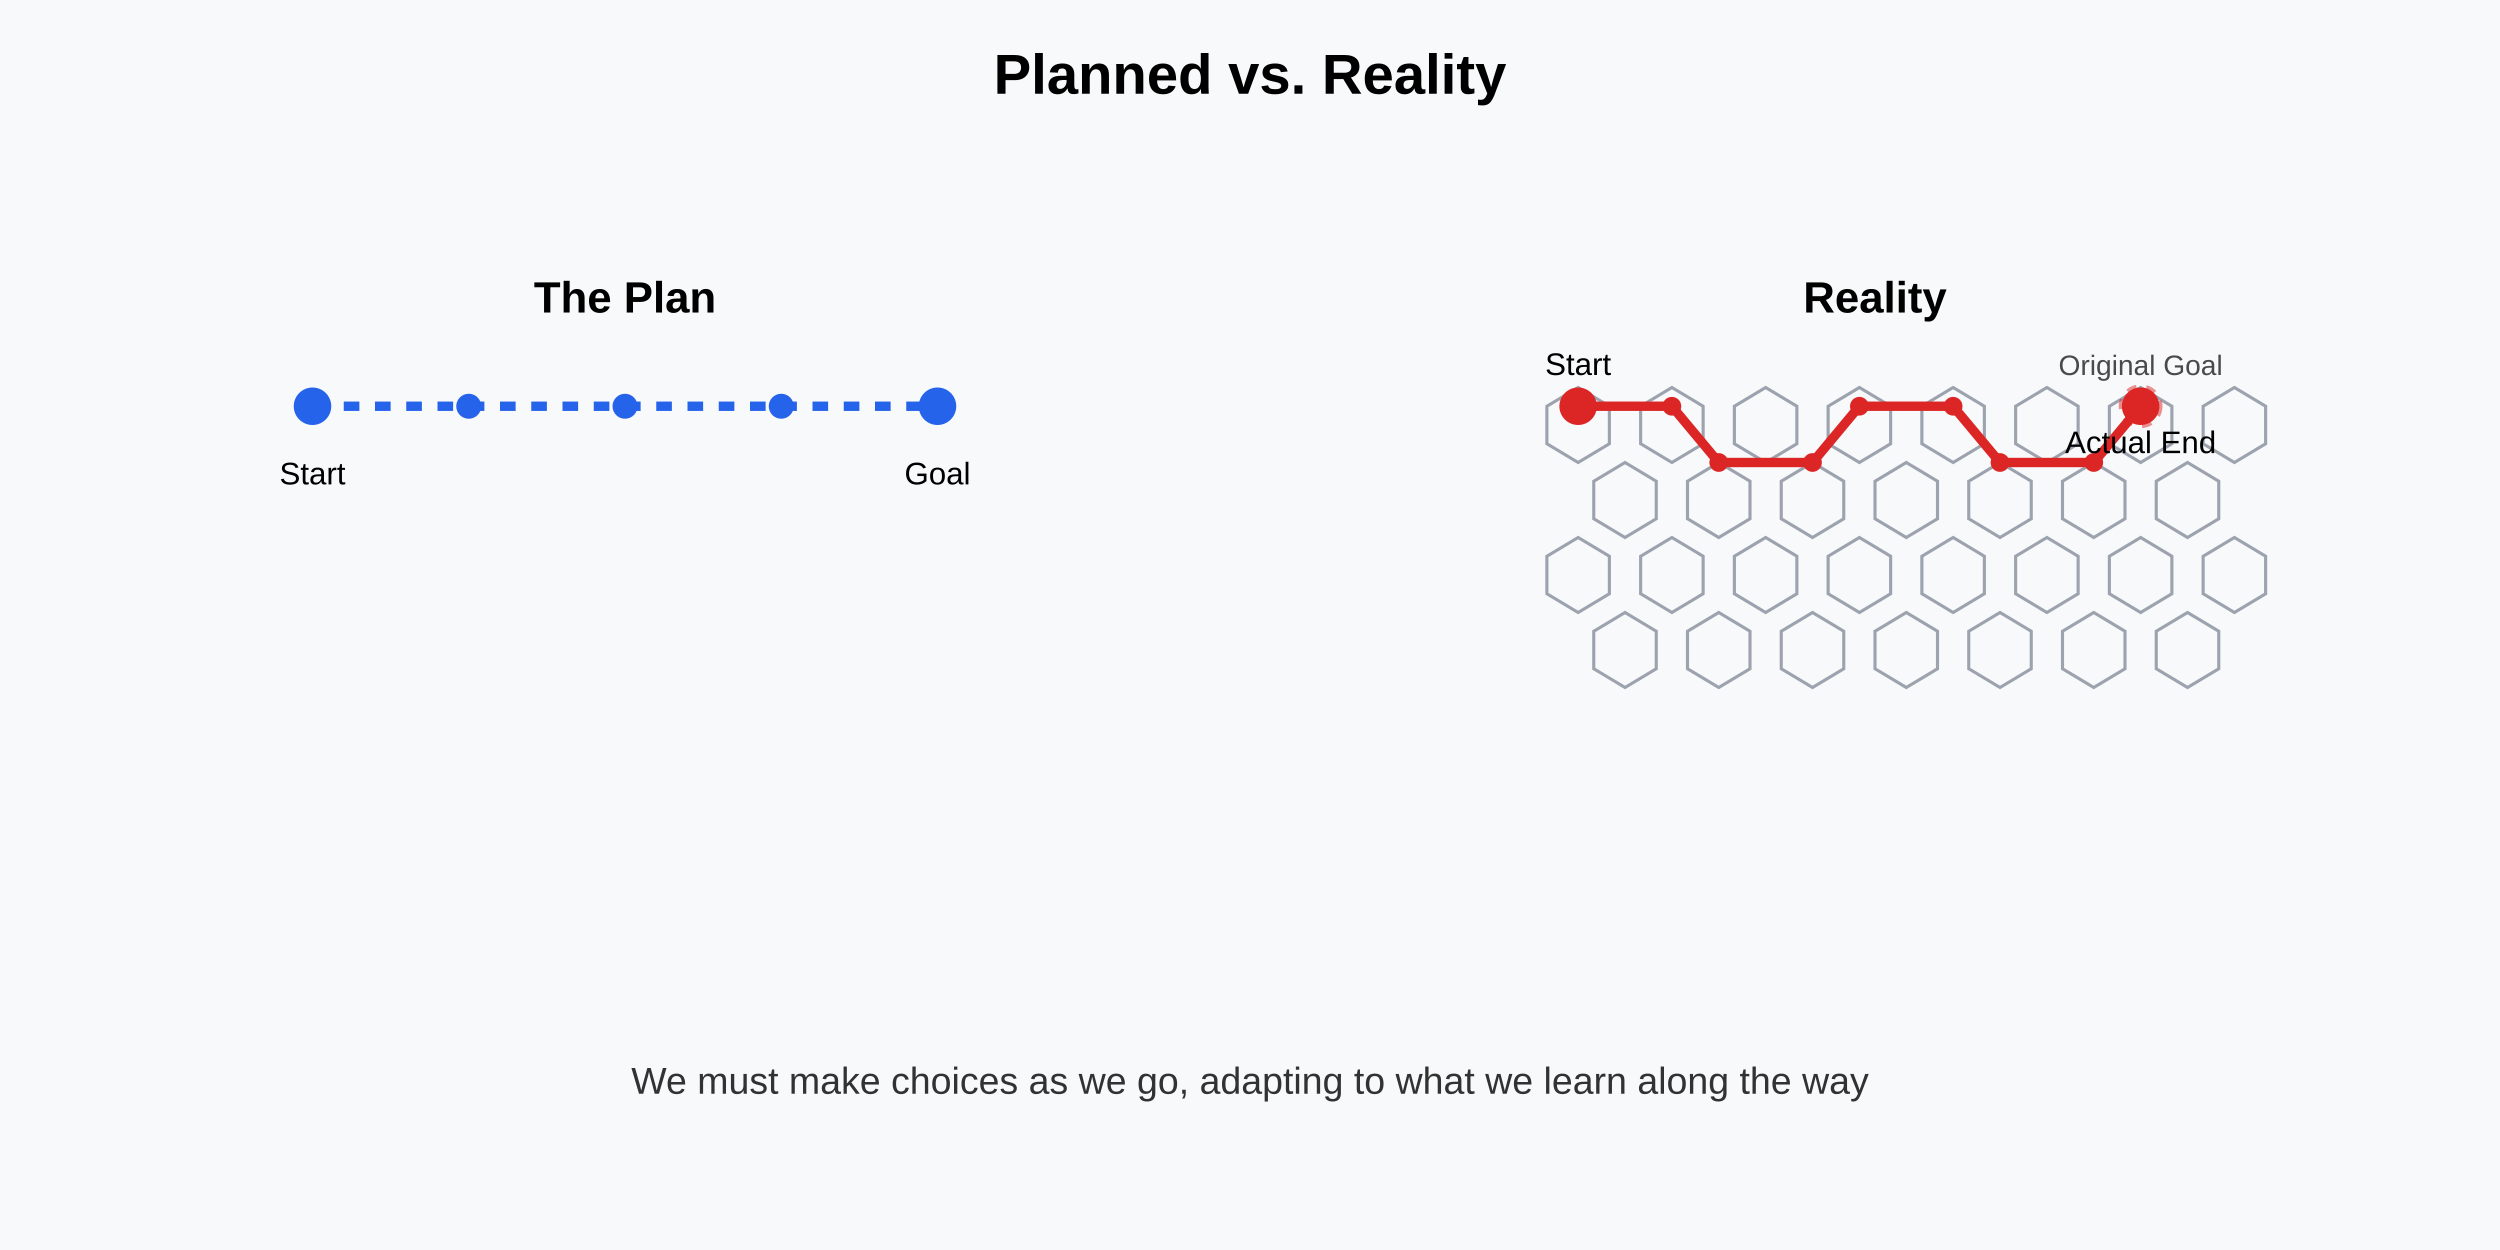
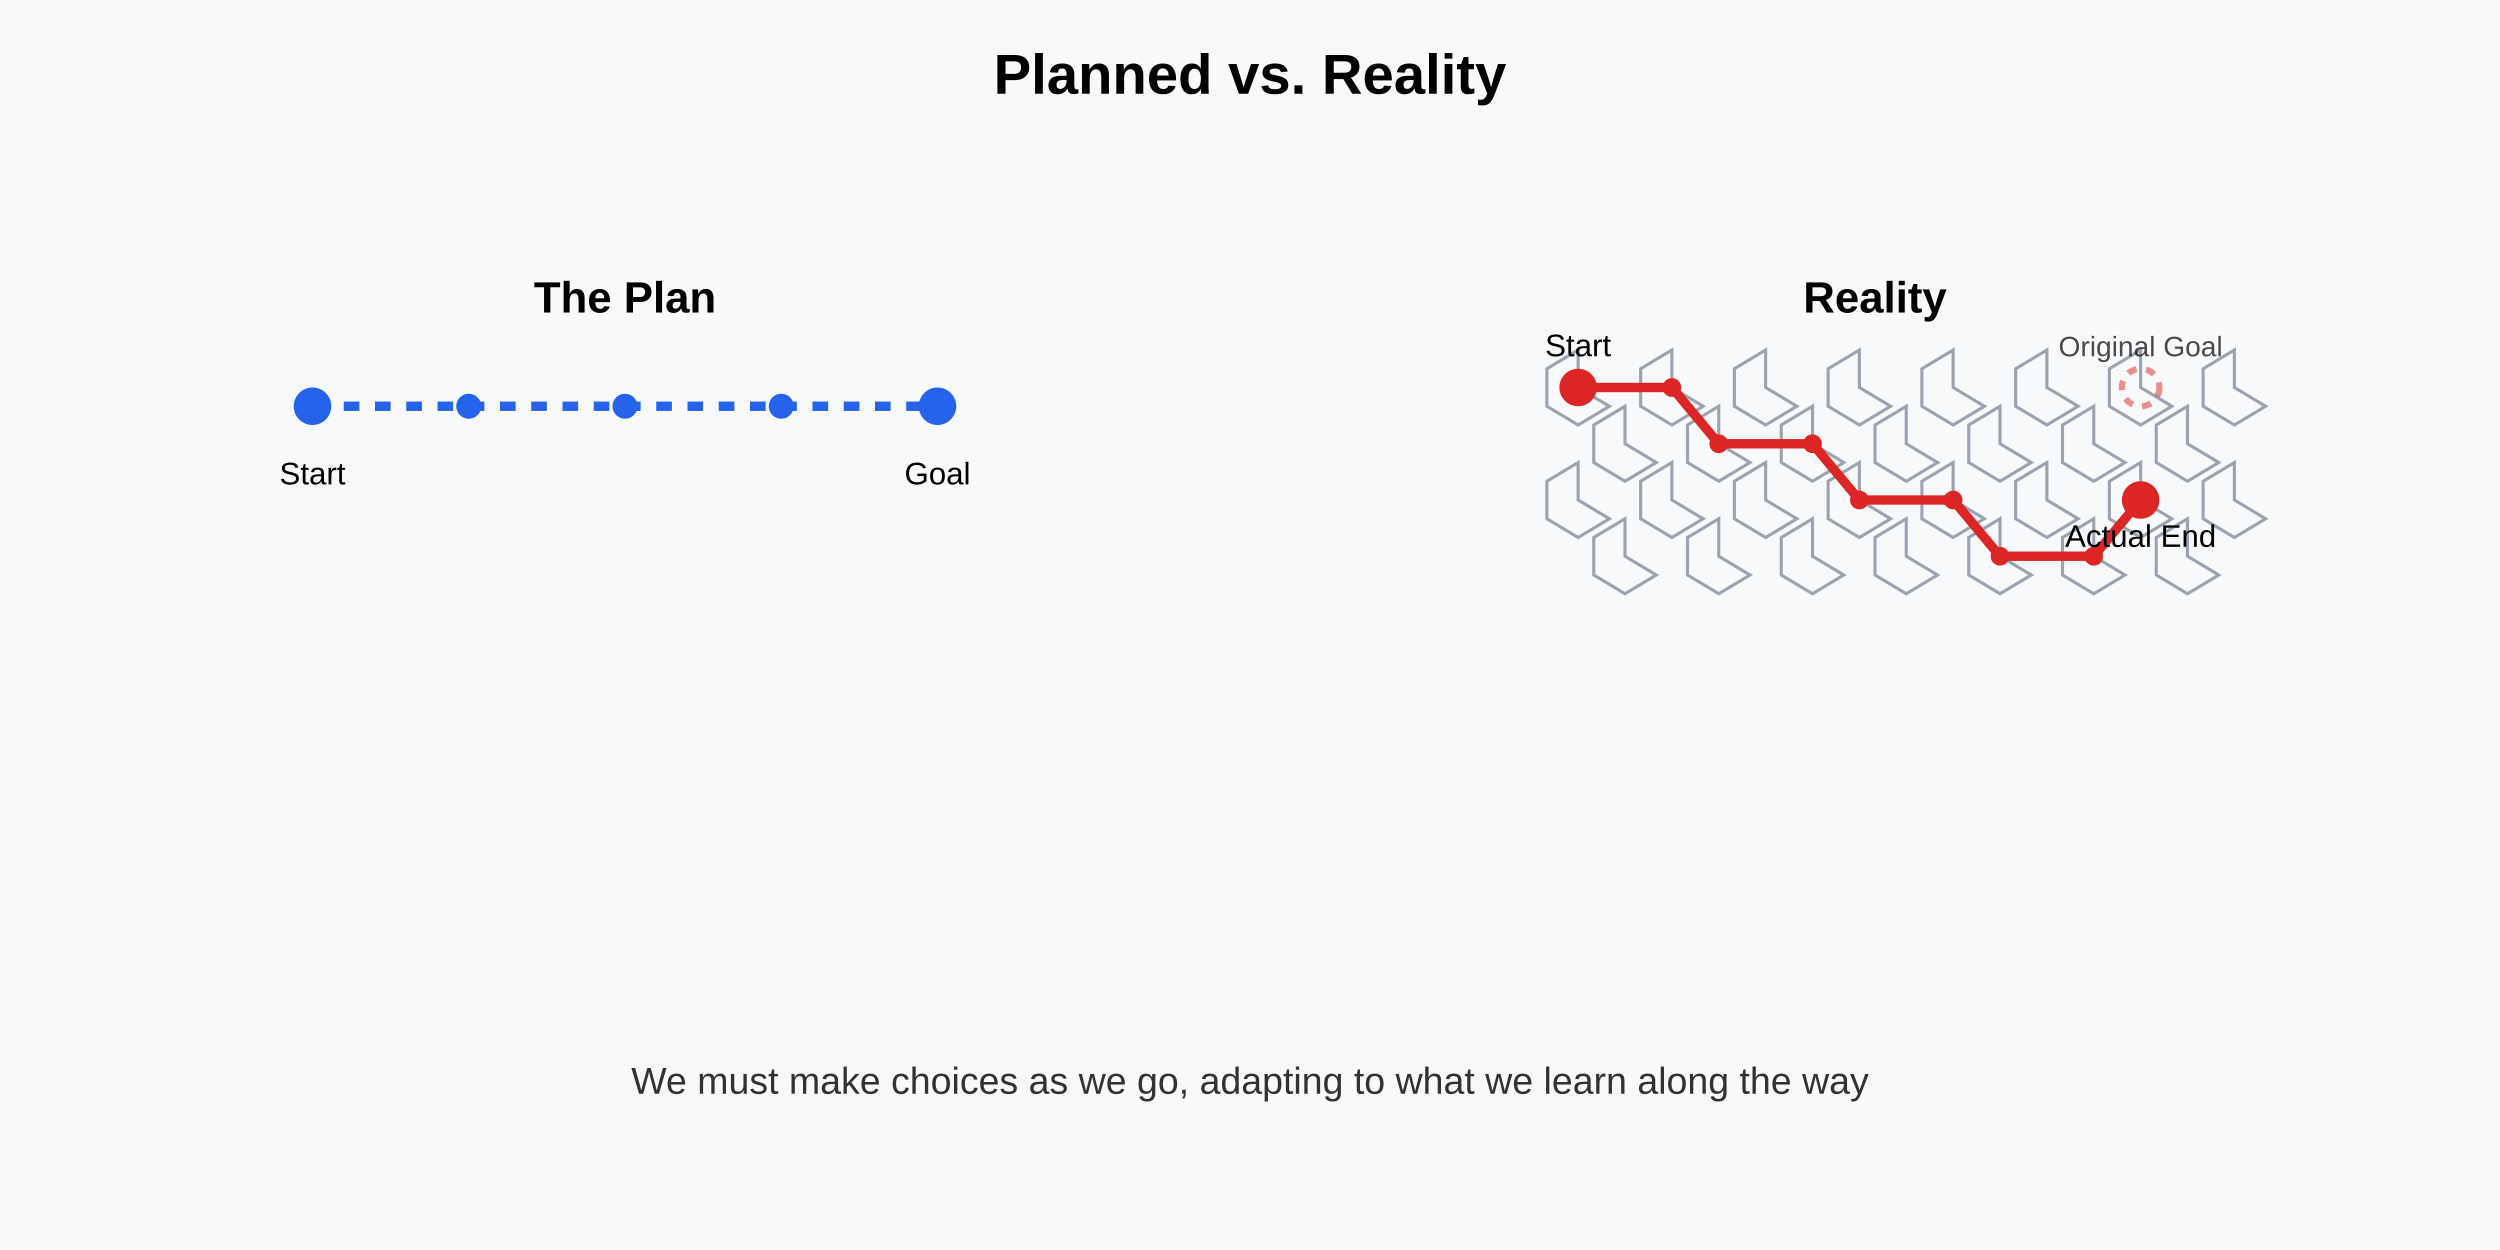
<svg xmlns="http://www.w3.org/2000/svg" width="800" height="400">
  <rect width="800" height="400" fill="#f8f9fa" />
  <text x="400" y="30" text-anchor="middle" font-family="Arial, sans-serif" font-size="18" font-weight="bold">
    Planned vs. Reality
  </text>
  <g transform="translate(50, 80)">
    <text x="150" y="20" text-anchor="middle" font-family="Arial, sans-serif" font-size="14" font-weight="bold">
      The Plan
    </text>
    <line x1="50" y1="50" x2="250" y2="50" stroke="#2563eb" stroke-width="3" stroke-dasharray="5,5" />
    <circle cx="50" cy="50" r="6" fill="#2563eb" />
    <circle cx="100" cy="50" r="4" fill="#2563eb" />
    <circle cx="150" cy="50" r="4" fill="#2563eb" />
    <circle cx="200" cy="50" r="4" fill="#2563eb" />
    <circle cx="250" cy="50" r="6" fill="#2563eb" />
    <text x="50" y="75" text-anchor="middle" font-family="Arial, sans-serif" font-size="10">Start</text>
    <text x="250" y="75" text-anchor="middle" font-family="Arial, sans-serif" font-size="10">Goal</text>
  </g>
  <g transform="translate(450, 80)">
    <text x="150" y="20" text-anchor="middle" font-family="Arial, sans-serif" font-size="14" font-weight="bold">
      Reality
    </text>
-     <polygon points="45,50 55,44 65,50 65,62 55,68 45,62" fill="none" stroke="#9ca3af" stroke-width="1" />
-     <polygon points="75,50 85,44 95,50 95,62 85,68 75,62" fill="none" stroke="#9ca3af" stroke-width="1" />
-     <polygon points="105,50 115,44 125,50 125,62 115,68 105,62" fill="none" stroke="#9ca3af" stroke-width="1" />
-     <polygon points="135,50 145,44 155,50 155,62 145,68 135,62" fill="none" stroke="#9ca3af" stroke-width="1" />
-     <polygon points="165,50 175,44 185,50 185,62 175,68 165,62" fill="none" stroke="#9ca3af" stroke-width="1" />
-     <polygon points="195,50 205,44 215,50 215,62 205,68 195,62" fill="none" stroke="#9ca3af" stroke-width="1" />
-     <polygon points="225,50 235,44 245,50 245,62 235,68 225,62" fill="none" stroke="#9ca3af" stroke-width="1" />
-     <polygon points="255,50 265,44 275,50 275,62 265,68 255,62" fill="none" stroke="#9ca3af" stroke-width="1" />
-     <polygon points="60,74 70,68 80,74 80,86 70,92 60,86" fill="none" stroke="#9ca3af" stroke-width="1" />
-     <polygon points="90,74 100,68 110,74 110,86 100,92 90,86" fill="none" stroke="#9ca3af" stroke-width="1" />
-     <polygon points="120,74 130,68 140,74 140,86 130,92 120,86" fill="none" stroke="#9ca3af" stroke-width="1" />
-     <polygon points="150,74 160,68 170,74 170,86 160,92 150,86" fill="none" stroke="#9ca3af" stroke-width="1" />
-     <polygon points="180,74 190,68 200,74 200,86 190,92 180,86" fill="none" stroke="#9ca3af" stroke-width="1" />
-     <polygon points="210,74 220,68 230,74 230,86 220,92 210,86" fill="none" stroke="#9ca3af" stroke-width="1" />
-     <polygon points="240,74 250,68 260,74 260,86 250,92 240,86" fill="none" stroke="#9ca3af" stroke-width="1" />
-     <polygon points="45,98 55,92 65,98 65,110 55,116 45,110" fill="none" stroke="#9ca3af" stroke-width="1" />
-     <polygon points="75,98 85,92 95,98 95,110 85,116 75,110" fill="none" stroke="#9ca3af" stroke-width="1" />
-     <polygon points="105,98 115,92 125,98 125,110 115,116 105,110" fill="none" stroke="#9ca3af" stroke-width="1" />
-     <polygon points="135,98 145,92 155,98 155,110 145,116 135,110" fill="none" stroke="#9ca3af" stroke-width="1" />
-     <polygon points="165,98 175,92 185,98 185,110 175,116 165,110" fill="none" stroke="#9ca3af" stroke-width="1" />
-     <polygon points="195,98 205,92 215,98 215,110 205,116 195,110" fill="none" stroke="#9ca3af" stroke-width="1" />
-     <polygon points="225,98 235,92 245,98 245,110 235,116 225,110" fill="none" stroke="#9ca3af" stroke-width="1" />
-     <polygon points="255,98 265,92 275,98 275,110 265,116 255,110" fill="none" stroke="#9ca3af" stroke-width="1" />
-     <polygon points="60,122 70,116 80,122 80,134 70,140 60,134" fill="none" stroke="#9ca3af" stroke-width="1" />
-     <polygon points="90,122 100,116 110,122 110,134 100,140 90,134" fill="none" stroke="#9ca3af" stroke-width="1" />
-     <polygon points="120,122 130,116 140,122 140,134 130,140 120,134" fill="none" stroke="#9ca3af" stroke-width="1" />
-     <polygon points="150,122 160,116 170,122 170,134 160,140 150,134" fill="none" stroke="#9ca3af" stroke-width="1" />
-     <polygon points="180,122 190,116 200,122 200,134 190,140 180,134" fill="none" stroke="#9ca3af" stroke-width="1" />
-     <polygon points="210,122 220,116 230,122 230,134 220,140 210,134" fill="none" stroke="#9ca3af" stroke-width="1" />
-     <polygon points="240,122 250,116 260,122 260,134 250,140 240,134" fill="none" stroke="#9ca3af" stroke-width="1" />
-     <path d="M 55,50 L 85,50 L 100,68 L 130,68 L 145,50 L 175,50 L 190,68 L 220,68 L 235,50" fill="none" stroke="#dc2626" stroke-width="3" />
-     <circle cx="55" cy="50" r="6" fill="#dc2626" />
-     <circle cx="85" cy="50" r="3" fill="#dc2626" />
-     <circle cx="100" cy="68" r="3" fill="#dc2626" />
-     <circle cx="130" cy="68" r="3" fill="#dc2626" />
-     <circle cx="145" cy="50" r="3" fill="#dc2626" />
-     <circle cx="175" cy="50" r="3" fill="#dc2626" />
-     <circle cx="190" cy="68" r="3" fill="#dc2626" />
-     <circle cx="220" cy="68" r="3" fill="#dc2626" />
-     <circle cx="235" cy="50" r="6" fill="#dc2626" />
-     <circle cx="235" cy="50" r="6" fill="none" stroke="#dc2626" stroke-width="2" stroke-dasharray="3,3" opacity="0.5" />
-     <text x="235" y="40" text-anchor="middle" font-family="Arial, sans-serif" font-size="9" opacity="0.7">Original Goal</text>
-     <text x="55" y="40" text-anchor="middle" font-family="Arial, sans-serif" font-size="10">Start</text>
-     <text x="235" y="65" text-anchor="middle" font-family="Arial, sans-serif" font-size="10">Actual End</text>
+     <polygon points="55,44 65,50 55,56 45,50 45,38 55,32" fill="none" stroke="#9ca3af" stroke-width="1" />
+     <polygon points="85,44 95,50 85,56 75,50 75,38 85,32" fill="none" stroke="#9ca3af" stroke-width="1" />
+     <polygon points="115,44 125,50 115,56 105,50 105,38 115,32" fill="none" stroke="#9ca3af" stroke-width="1" />
+     <polygon points="145,44 155,50 145,56 135,50 135,38 145,32" fill="none" stroke="#9ca3af" stroke-width="1" />
+     <polygon points="175,44 185,50 175,56 165,50 165,38 175,32" fill="none" stroke="#9ca3af" stroke-width="1" />
+     <polygon points="205,44 215,50 205,56 195,50 195,38 205,32" fill="none" stroke="#9ca3af" stroke-width="1" />
+     <polygon points="235,44 245,50 235,56 225,50 225,38 235,32" fill="none" stroke="#9ca3af" stroke-width="1" />
+     <polygon points="265,44 275,50 265,56 255,50 255,38 265,32" fill="none" stroke="#9ca3af" stroke-width="1" />
+     <polygon points="70,62 80,68 70,74 60,68 60,56 70,50" fill="none" stroke="#9ca3af" stroke-width="1" />
+     <polygon points="100,62 110,68 100,74 90,68 90,56 100,50" fill="none" stroke="#9ca3af" stroke-width="1" />
+     <polygon points="130,62 140,68 130,74 120,68 120,56 130,50" fill="none" stroke="#9ca3af" stroke-width="1" />
+     <polygon points="160,62 170,68 160,74 150,68 150,56 160,50" fill="none" stroke="#9ca3af" stroke-width="1" />
+     <polygon points="190,62 200,68 190,74 180,68 180,56 190,50" fill="none" stroke="#9ca3af" stroke-width="1" />
+     <polygon points="220,62 230,68 220,74 210,68 210,56 220,50" fill="none" stroke="#9ca3af" stroke-width="1" />
+     <polygon points="250,62 260,68 250,74 240,68 240,56 250,50" fill="none" stroke="#9ca3af" stroke-width="1" />
+     <polygon points="55,80 65,86 55,92 45,86 45,74 55,68" fill="none" stroke="#9ca3af" stroke-width="1" />
+     <polygon points="85,80 95,86 85,92 75,86 75,74 85,68" fill="none" stroke="#9ca3af" stroke-width="1" />
+     <polygon points="115,80 125,86 115,92 105,86 105,74 115,68" fill="none" stroke="#9ca3af" stroke-width="1" />
+     <polygon points="145,80 155,86 145,92 135,86 135,74 145,68" fill="none" stroke="#9ca3af" stroke-width="1" />
+     <polygon points="175,80 185,86 175,92 165,86 165,74 175,68" fill="none" stroke="#9ca3af" stroke-width="1" />
+     <polygon points="205,80 215,86 205,92 195,86 195,74 205,68" fill="none" stroke="#9ca3af" stroke-width="1" />
+     <polygon points="235,80 245,86 235,92 225,86 225,74 235,68" fill="none" stroke="#9ca3af" stroke-width="1" />
+     <polygon points="265,80 275,86 265,92 255,86 255,74 265,68" fill="none" stroke="#9ca3af" stroke-width="1" />
+     <polygon points="70,98 80,104 70,110 60,104 60,92 70,86" fill="none" stroke="#9ca3af" stroke-width="1" />
+     <polygon points="100,98 110,104 100,110 90,104 90,92 100,86" fill="none" stroke="#9ca3af" stroke-width="1" />
+     <polygon points="130,98 140,104 130,110 120,104 120,92 130,86" fill="none" stroke="#9ca3af" stroke-width="1" />
+     <polygon points="160,98 170,104 160,110 150,104 150,92 160,86" fill="none" stroke="#9ca3af" stroke-width="1" />
+     <polygon points="190,98 200,104 190,110 180,104 180,92 190,86" fill="none" stroke="#9ca3af" stroke-width="1" />
+     <polygon points="220,98 230,104 220,110 210,104 210,92 220,86" fill="none" stroke="#9ca3af" stroke-width="1" />
+     <polygon points="250,98 260,104 250,110 240,104 240,92 250,86" fill="none" stroke="#9ca3af" stroke-width="1" />
+     <path d="M 55,44 L 85,44 L 100,62 L 130,62 L 145,80 L 175,80 L 190,98 L 220,98 L 235,80" fill="none" stroke="#dc2626" stroke-width="3" />
+     <circle cx="55" cy="44" r="6" fill="#dc2626" />
+     <circle cx="85" cy="44" r="3" fill="#dc2626" />
+     <circle cx="100" cy="62" r="3" fill="#dc2626" />
+     <circle cx="130" cy="62" r="3" fill="#dc2626" />
+     <circle cx="145" cy="80" r="3" fill="#dc2626" />
+     <circle cx="175" cy="80" r="3" fill="#dc2626" />
+     <circle cx="190" cy="98" r="3" fill="#dc2626" />
+     <circle cx="220" cy="98" r="3" fill="#dc2626" />
+     <circle cx="235" cy="80" r="6" fill="#dc2626" />
+     <circle cx="235" cy="44" r="6" fill="none" stroke="#dc2626" stroke-width="2" stroke-dasharray="3,3" opacity="0.5" />
+     <text x="235" y="34" text-anchor="middle" font-family="Arial, sans-serif" font-size="9" opacity="0.7">Original Goal</text>
+     <text x="55" y="34" text-anchor="middle" font-family="Arial, sans-serif" font-size="10">Start</text>
+     <text x="235" y="95" text-anchor="middle" font-family="Arial, sans-serif" font-size="10">Actual End</text>
  </g>
  <text x="400" y="350" text-anchor="middle" font-family="Arial, sans-serif" font-size="12" opacity="0.8">
    We must make choices as we go, adapting to what we learn along the way
  </text>
</svg>
